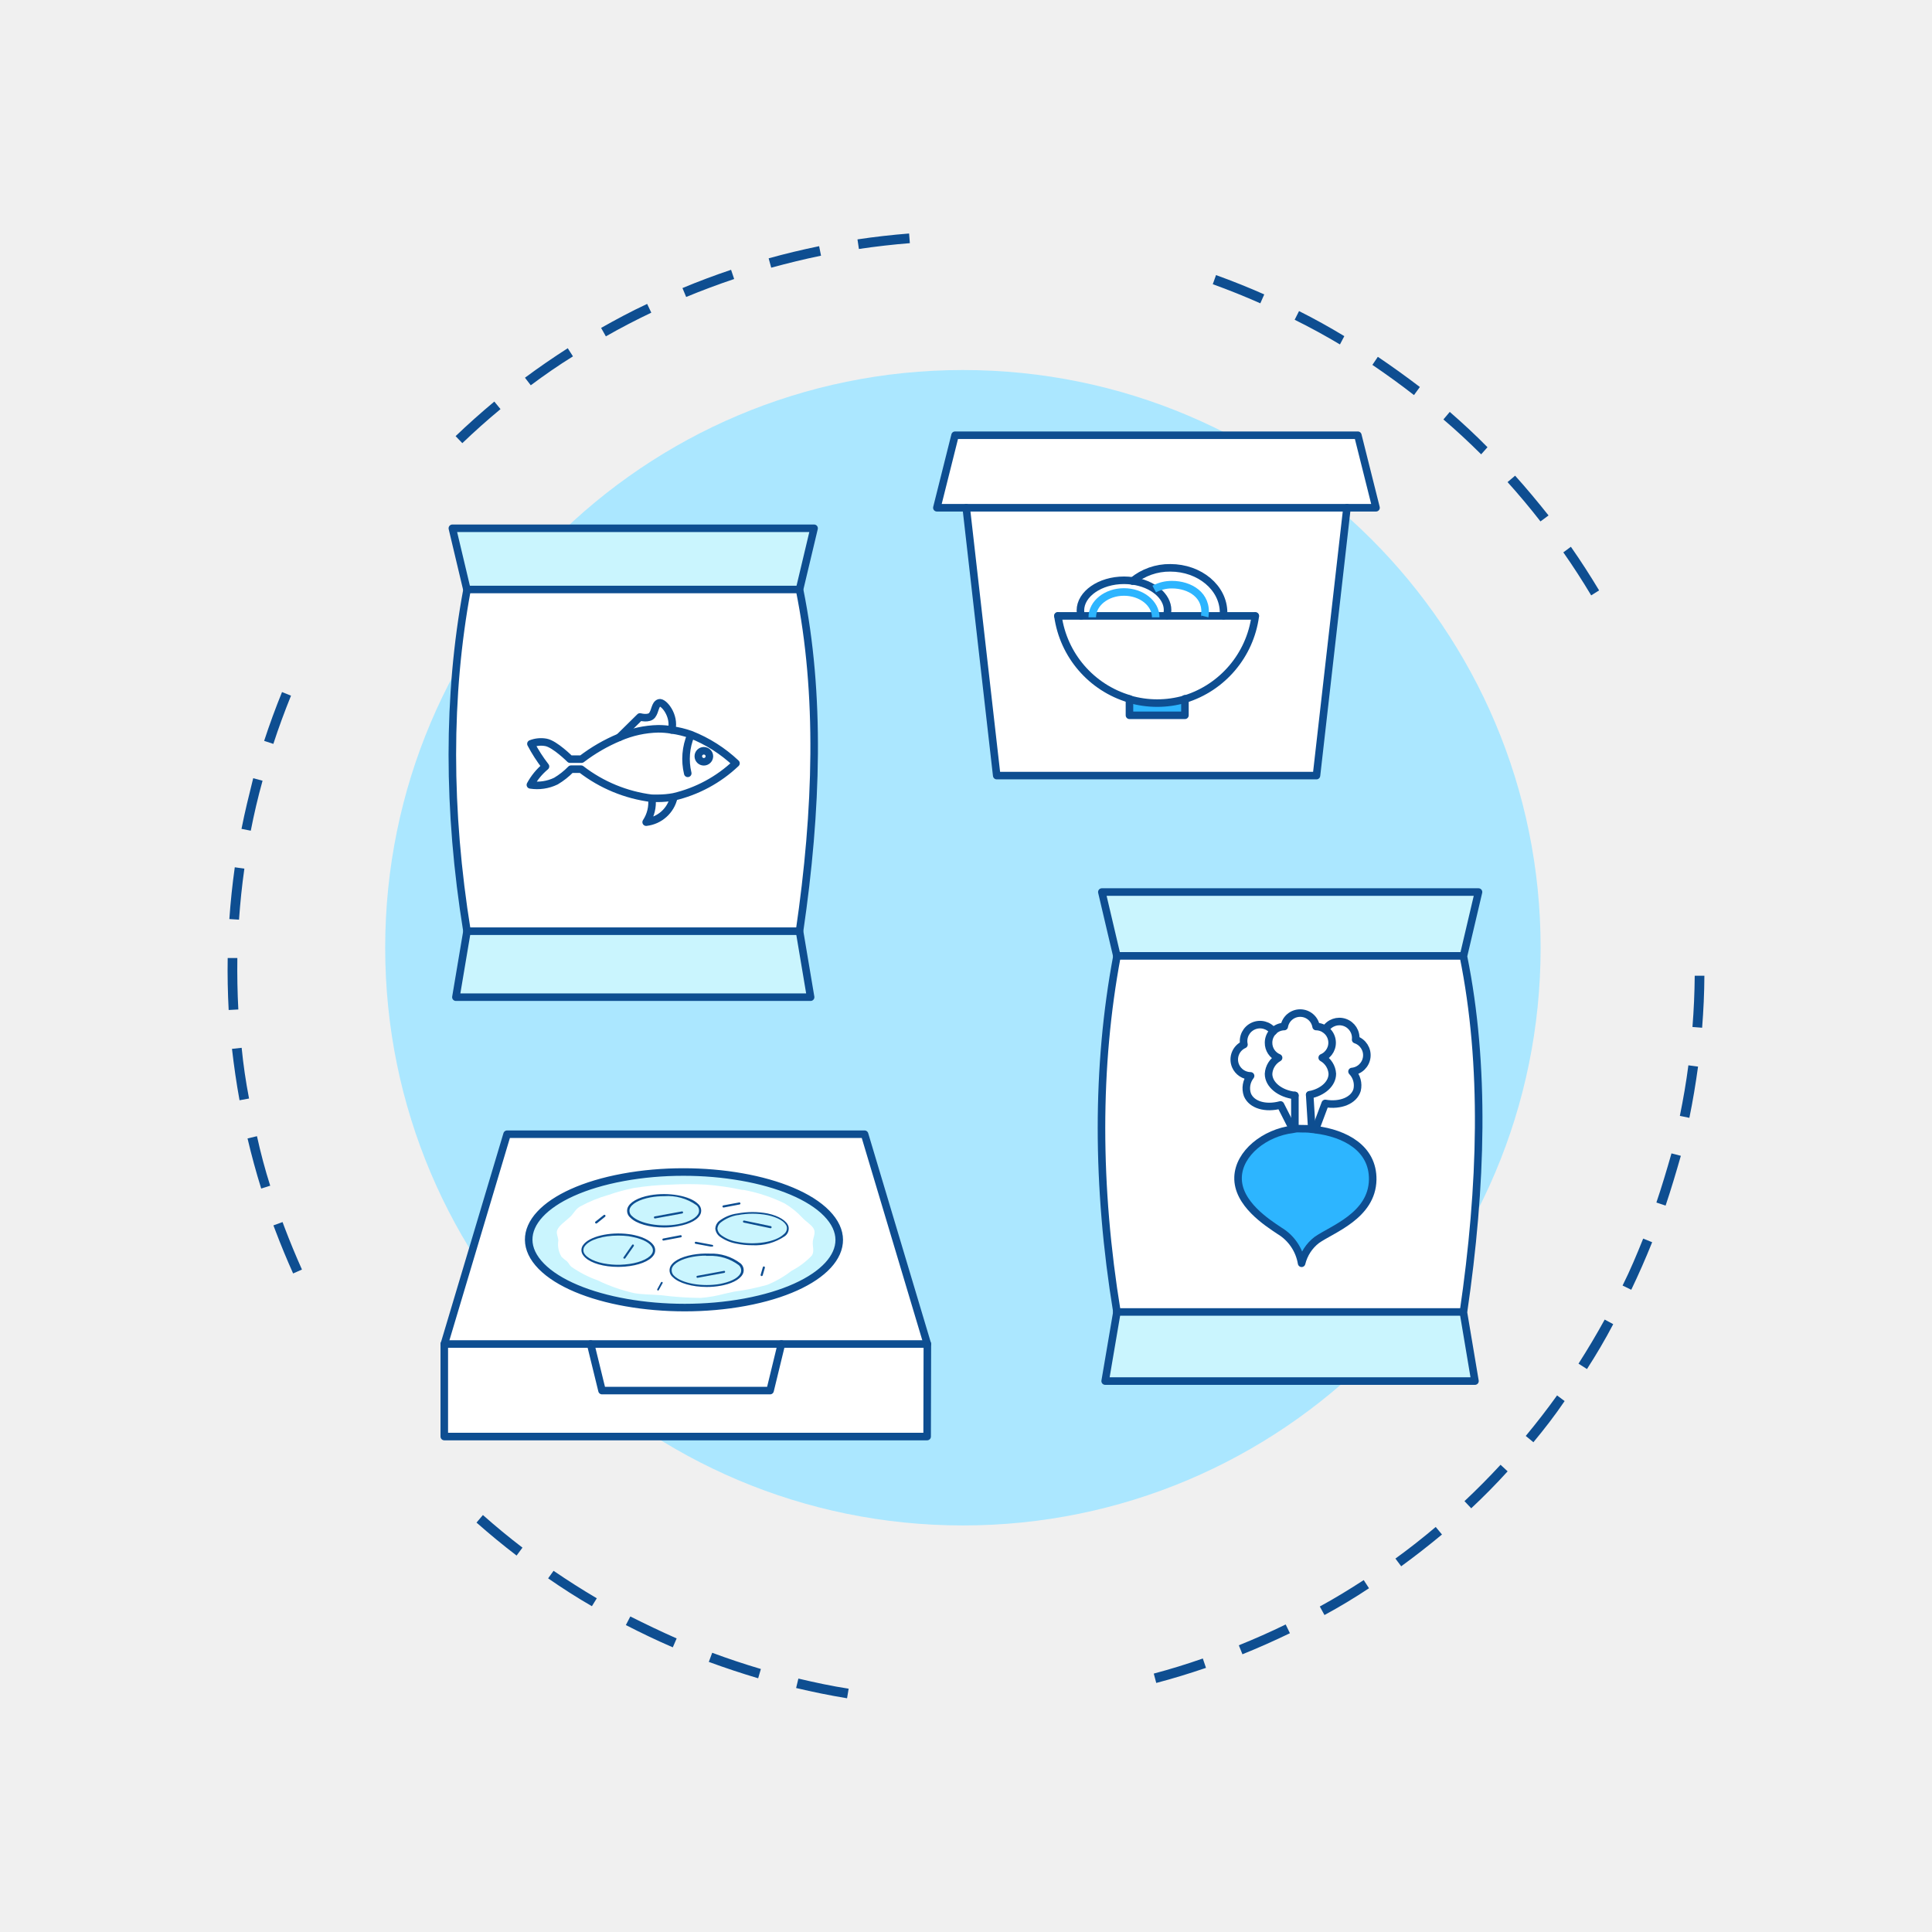
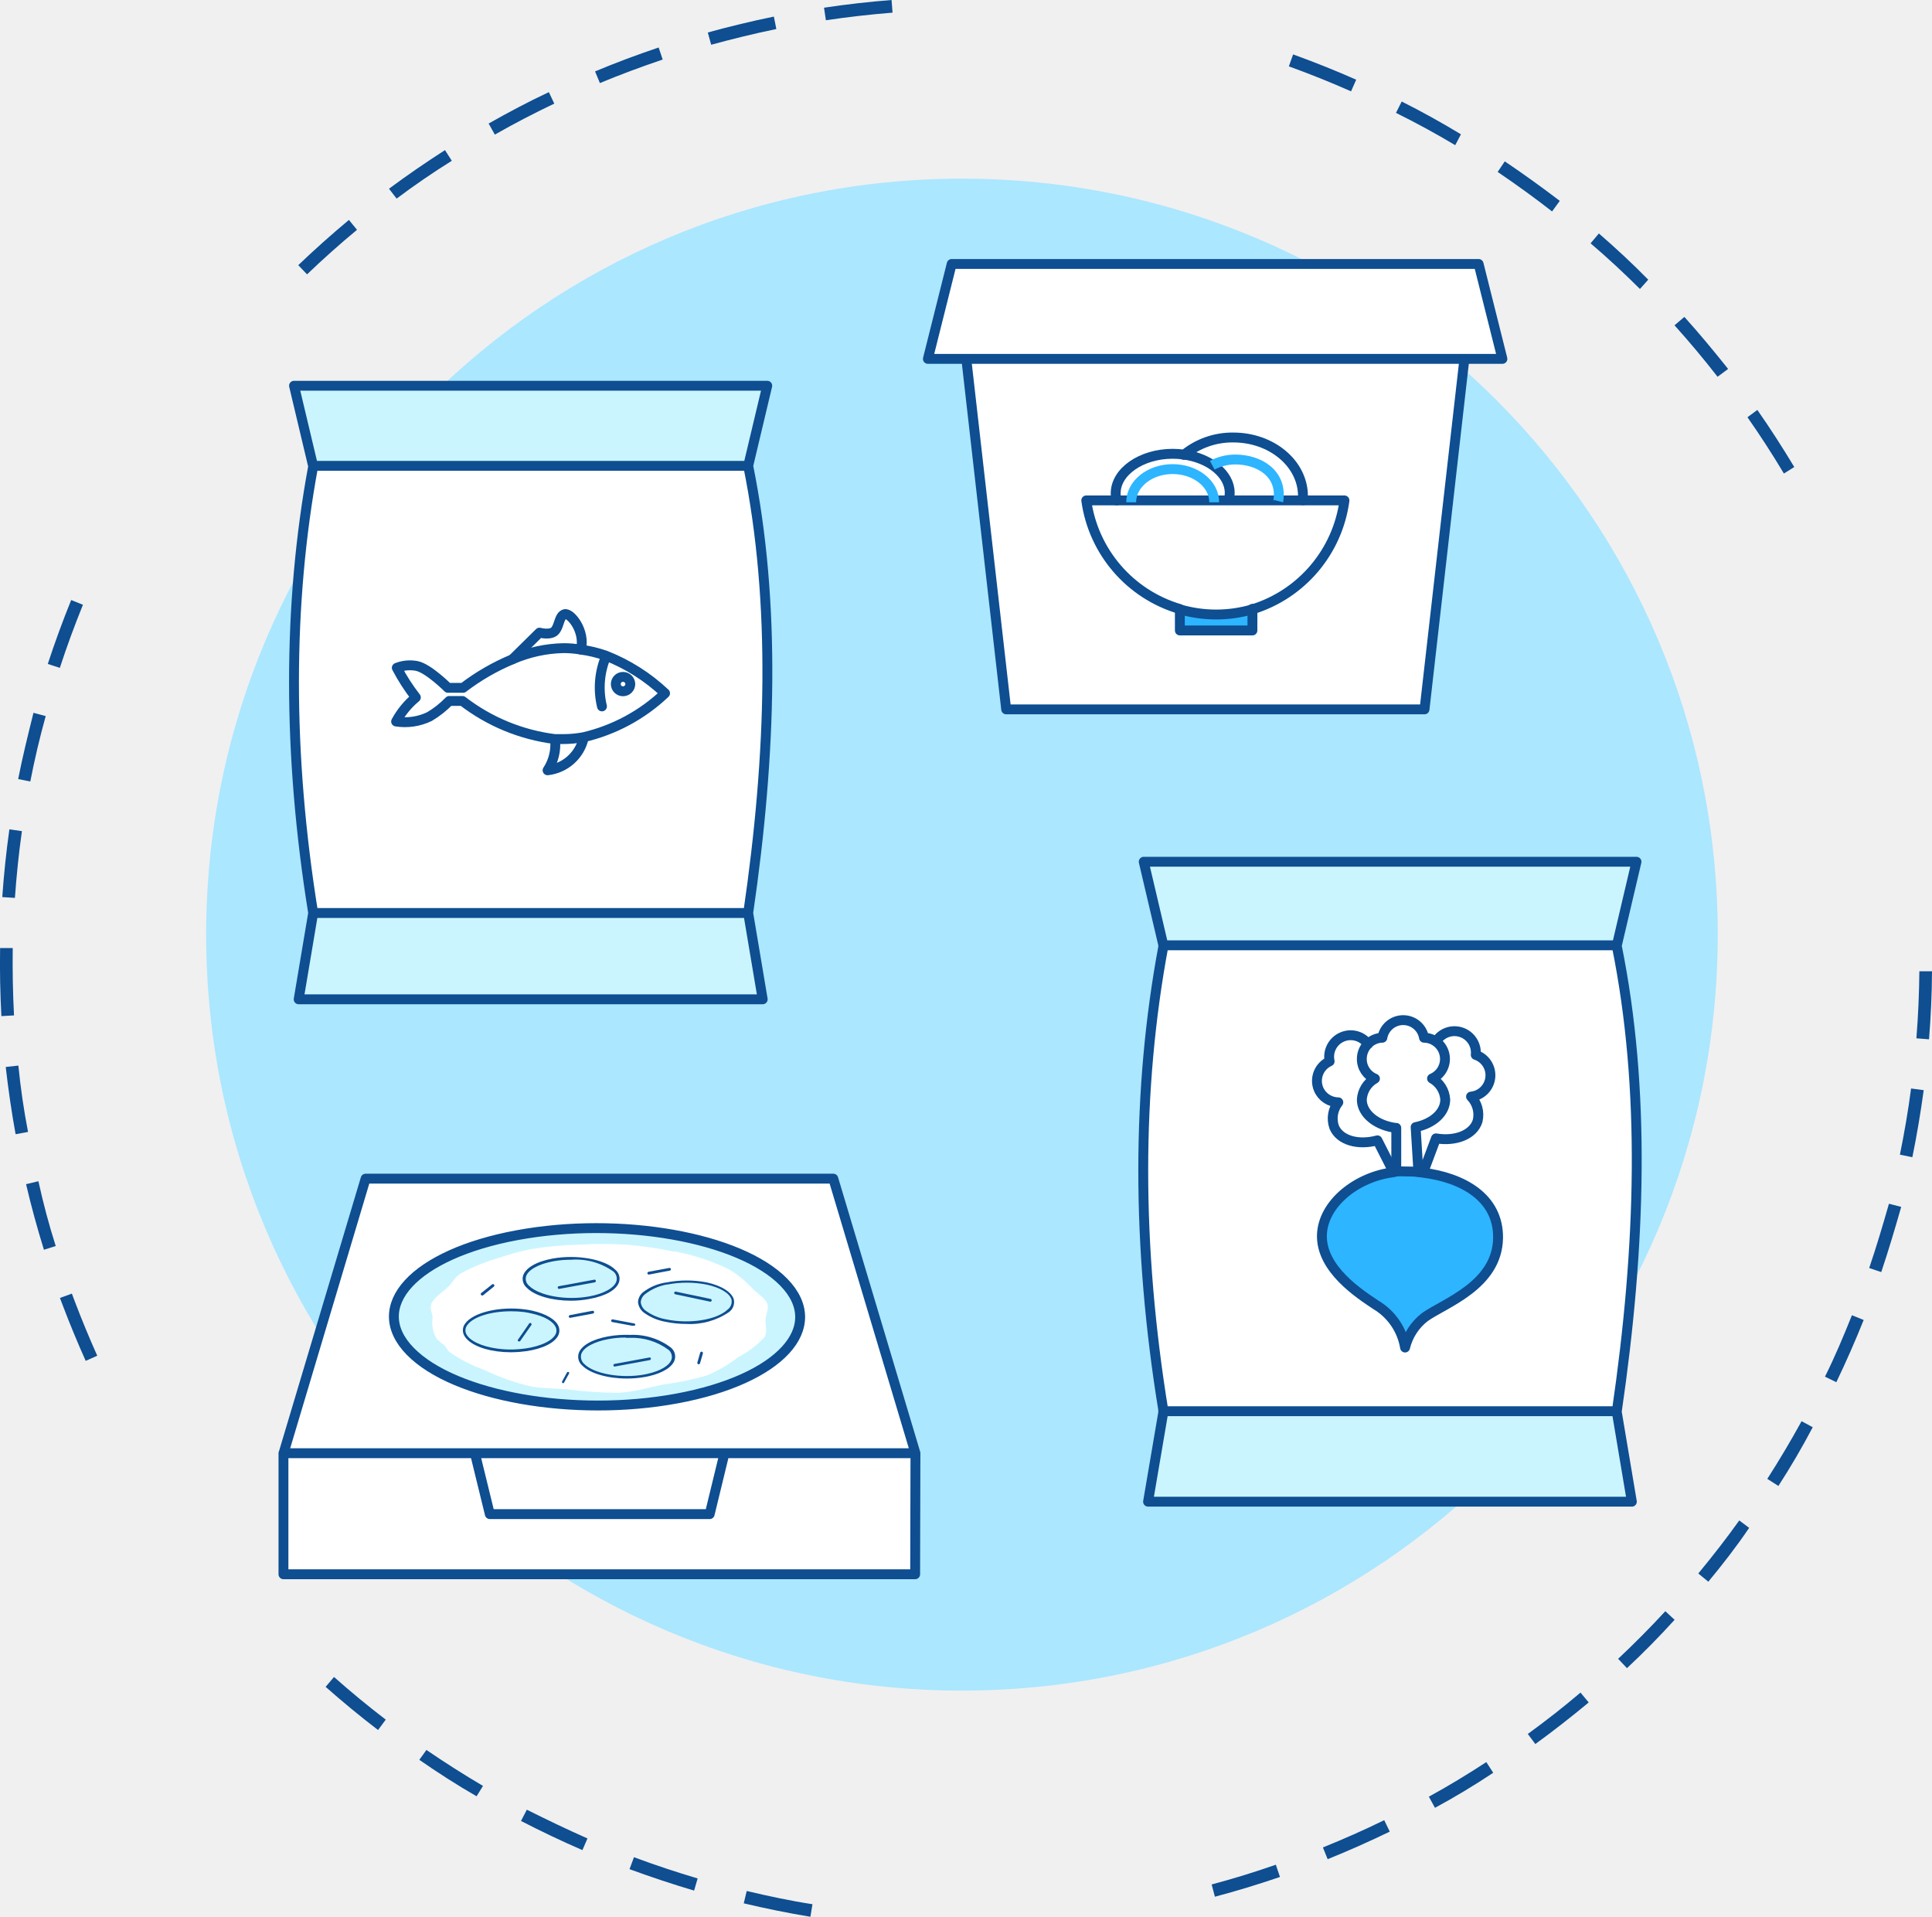
- <svg xmlns="http://www.w3.org/2000/svg" id="Layer_1" data-name="Layer 1" viewBox="0 0 256 256">
+ <svg xmlns="http://www.w3.org/2000/svg" id="Layer_1" data-name="Layer 1" viewBox="30.16 30.94 195.68 194.09">
  <defs>
-     <style>.cls-1{fill:#0e4e91;}.cls-2{fill:#abe7ff;}.cls-3{fill:#fff;}.cls-4,.cls-6{fill:none;}.cls-4{stroke:#0e4e91;stroke-linecap:round;stroke-linejoin:round;}.cls-5{fill:#2db5ff;}.cls-6{stroke:#2db5ff;stroke-miterlimit:10;}.cls-7{fill:#caf5fe;}</style>
+     <style>.cls-1{fill:#0e4e91}.cls-3{fill:#fff}.cls-4{fill:none;stroke:#0e4e91;stroke-linecap:round;stroke-linejoin:round}.cls-5{fill:#2db5ff}.cls-7{fill:#caf5fe}</style>
  </defs>
-   <path class="cls-1" d="M164.63,219.2l-.48-1.19c2.1-.85,4.19-1.77,6.21-2.76l.56,1.16C168.87,217.4,166.76,218.34,164.63,219.2ZM159.8,221c-2.17.74-4.38,1.42-6.59,2l-.33-1.24c2.18-.58,4.36-1.25,6.5-2Zm15.7-7-.62-1.13c2-1.09,3.93-2.27,5.82-3.5l.7,1.08C179.49,211.72,177.5,212.92,175.5,214Zm10.15-6.48-.75-1c1.82-1.32,3.62-2.73,5.34-4.19l.83,1C189.32,204.78,187.5,206.21,185.65,207.55Zm9.28-7.68-.88-.93c1.64-1.54,3.25-3.16,4.78-4.82l.94.87C198.22,196.67,196.59,198.32,194.93,199.87Zm8.24-8.75-1-.82c1.44-1.74,2.84-3.54,4.15-5.37l1,.75C206.05,187.53,204.63,189.36,203.17,191.12Zm-90.93,33.94c-2.25-.37-4.52-.83-6.75-1.36l.3-1.25c2.2.52,4.44,1,6.66,1.34Zm98-43.65-1.08-.69c1.22-1.91,2.39-3.87,3.47-5.84l1.13.61C212.7,177.49,211.52,179.48,210.28,181.41Zm-109.78,41c-2.19-.65-4.39-1.38-6.54-2.17l.45-1.21c2.12.79,4.29,1.51,6.45,2.15ZM216.15,170.9l-1.15-.56c1-2,1.89-4.12,2.73-6.22l1.19.48C218.07,166.72,217.14,168.84,216.15,170.9Zm-127,47.38c-2.09-.9-4.18-1.9-6.22-2.95l.59-1.14c2,1,4.08,2,6.14,2.91ZM220.7,159.75l-1.22-.41c.73-2.15,1.38-4.34,2-6.51l1.24.32C222.09,155.36,221.43,157.58,220.7,159.75ZM78.43,212.83c-2-1.15-3.92-2.39-5.8-3.69l.72-1c1.86,1.27,3.79,2.5,5.73,3.64Zm145.42-64.71-1.26-.26c.45-2.21.84-4.46,1.13-6.7l1.28.17C224.69,143.59,224.31,145.88,223.85,148.12Zm-155.4,58c-1.82-1.39-3.6-2.86-5.31-4.37l.85-1c1.69,1.5,3.45,2.95,5.24,4.32Zm157.09-69.94-1.28-.1c.18-2.25.28-4.53.3-6.79h1.28C225.83,131.59,225.72,133.9,225.54,136.18ZM38.84,168.74c-.83-1.85-1.62-3.76-2.34-5.66l-.27-.71,1.21-.44.26.7c.71,1.87,1.49,3.76,2.31,5.59Zm-3-11.64-1.23.39c-.68-2.19-1.29-4.42-1.81-6.64l1.25-.3C34.53,152.75,35.13,155,35.8,157.1Zm175-78.21c-1.16-1.94-2.4-3.86-3.69-5.7l1-.74c1.31,1.87,2.56,3.82,3.74,5.78ZM33,145.56l-1.26.23c-.41-2.25-.74-4.54-1-6.81l1.28-.14C32.24,141.08,32.57,143.34,33,145.56ZM204.12,69.09c-1.38-1.78-2.85-3.53-4.36-5.21l1-.85c1.53,1.7,3,3.47,4.43,5.27ZM31.58,133.76l-1.28.07c-.12-2.27-.17-4.59-.13-6.89l1.28,0C31.42,129.23,31.46,131.52,31.58,133.76ZM196.26,60.2c-1.6-1.59-3.27-3.15-5-4.62l.84-1c1.72,1.49,3.42,3.07,5,4.68ZM31.67,121.86l-1.28-.08c.16-2.28.4-4.59.72-6.86l1.27.18C32.06,117.34,31.83,119.62,31.67,121.86ZM187.36,52.35c-1.78-1.39-3.64-2.73-5.51-4l.72-1.07c1.9,1.28,3.77,2.63,5.57,4ZM33.23,110.07,32,109.83c.44-2.25,1-4.5,1.55-6.71l1.24.33C34.18,105.63,33.66,107.86,33.23,110.07ZM177.55,45.64c-1.93-1.15-3.93-2.25-6-3.27l.58-1.15c2,1,4.07,2.15,6,3.32ZM36.22,98.57,35,98.17c.71-2.17,1.51-4.35,2.37-6.47l1.19.48C37.71,94.28,36.92,96.42,36.22,98.57ZM167,40.19c-2.05-.91-4.17-1.76-6.3-2.53l.43-1.21c2.16.78,4.31,1.64,6.39,2.56ZM61.26,58.72l-.89-.93c1.65-1.58,3.38-3.12,5.13-4.58l.82,1C64.59,55.64,62.89,57.16,61.26,58.72Zm59.3-26.5c-2.25.18-4.52.44-6.75.77l-.19-1.27c2.26-.34,4.56-.6,6.84-.78ZM70.33,51.05l-.77-1c1.83-1.36,3.74-2.67,5.67-3.91l.69,1.08C74,48.41,72.13,49.71,70.33,51.05Zm38.46-17.17c-2.2.45-4.42,1-6.6,1.59l-.34-1.24c2.2-.61,4.45-1.15,6.69-1.61ZM80.28,44.57l-.63-1.12c2-1.13,4-2.2,6.1-3.18l.55,1.16C84.27,42.4,82.24,43.45,80.28,44.57Zm17-7.6c-2.14.72-4.28,1.52-6.36,2.38l-.49-1.18c2.1-.88,4.27-1.69,6.44-2.42Z" />
-   <circle class="cls-2" cx="127.59" cy="125.58" r="76.55" />
-   <polygon class="cls-3" points="179.92 57.67 182.33 67.28 178.48 67.28 128.03 67.28 124.14 67.28 126.55 57.67 179.92 57.67" />
-   <polygon class="cls-3" points="178.48 67.28 174.44 102.77 132.07 102.77 128.03 67.28 178.48 67.28" />
-   <polyline class="cls-4" points="128.03 67.28 124.14 67.28 126.55 57.67 179.92 57.67 182.33 67.28 178.48 67.28" />
-   <polygon class="cls-4" points="178.48 67.28 174.44 102.77 132.07 102.77 128.03 67.28 178.48 67.28" />
-   <path class="cls-5" d="M157,92.59v2.19h-7.35V92.64a13.13,13.13,0,0,0,7.35,0Z" />
-   <path class="cls-3" d="M162.12,81.61h4.21a13.39,13.39,0,0,1-9.32,11,13.13,13.13,0,0,1-7.35,0h0a13.38,13.38,0,0,1-9.48-11h21.94Z" />
-   <path class="cls-3" d="M154.71,80.89a2.84,2.84,0,0,1-.1.72H143.26a2.46,2.46,0,0,1-.1-.72c0-2.18,2.59-4,5.78-4a8.35,8.35,0,0,1,1.13.08C152.71,77.38,154.71,79,154.71,80.89Z" />
-   <path class="cls-3" d="M162.14,81.2a2.75,2.75,0,0,1,0,.41h-7.51a2.84,2.84,0,0,0,.1-.72c0-1.91-2-3.51-4.64-3.87a7.72,7.72,0,0,1,5-1.76C159,75.26,162.14,77.91,162.14,81.2Z" />
-   <path class="cls-4" d="M149.66,92.64a13.13,13.13,0,0,0,7.35,0,13.39,13.39,0,0,0,9.32-11" />
-   <path class="cls-4" d="M140.18,81.61a13.38,13.38,0,0,0,9.48,11" />
-   <polyline class="cls-4" points="166.33 81.61 162.12 81.61 154.61 81.61 143.26 81.61 140.18 81.61" />
-   <polyline class="cls-4" points="149.66 92.64 149.66 92.64 149.66 94.78 157.01 94.78 157.01 92.59" />
-   <path class="cls-4" d="M143.26,81.61a2.46,2.46,0,0,1-.1-.72c0-2.18,2.59-4,5.78-4a8.35,8.35,0,0,1,1.13.08c2.64.36,4.64,2,4.64,3.87a2.84,2.84,0,0,1-.1.72" />
-   <path class="cls-4" d="M150.07,77a7.72,7.72,0,0,1,5-1.76c3.9,0,7.06,2.65,7.06,5.94a2.75,2.75,0,0,1,0,.41" />
-   <path class="cls-6" d="M144.73,81.8c0-1.86,1.88-3.36,4.2-3.36s4.21,1.5,4.21,3.36" />
-   <path class="cls-6" d="M152.94,78.05a4.91,4.91,0,0,1,2.36-.58c2.31,0,4.74,1.36,4.34,4.15a.13.13,0,0,1,0,.06" />
-   <polygon class="cls-7" points="107.87 69.95 105.93 78.11 61.88 78.11 59.94 69.95 107.87 69.95" />
-   <polygon class="cls-7" points="105.93 123.39 107.4 132.13 60.41 132.13 61.88 123.39 105.93 123.39" />
-   <path class="cls-3" d="M105.93,78.11c2.81,13.87,2.36,29.16,0,45.28H61.88c-2.59-16-2.59-31.26,0-45.28Z" />
-   <path class="cls-4" d="M61.88,123.39l-1.47,8.74h47l-1.47-8.74c2.36-16.12,2.81-31.41,0-45.28L107.87,70H59.94l1.94,8.16C59.29,92.13,59.29,107.36,61.88,123.39Z" />
-   <line class="cls-4" x1="61.88" y1="78.11" x2="105.93" y2="78.11" />
-   <line class="cls-4" x1="61.88" y1="123.39" x2="105.93" y2="123.39" />
-   <path class="cls-3" d="M85.62,108.94a4.76,4.76,0,0,0,.76-3.12h0l.85,0a11.69,11.69,0,0,0,2.06-.19A4.26,4.26,0,0,1,85.62,108.94Z" />
-   <path class="cls-3" d="M89,96.73a10.54,10.54,0,0,0-1.79-.16,13.69,13.69,0,0,0-5.17,1.13h0L84.8,95s1.18.33,1.61-.23.39-1.46,1-1.64S89.47,94.8,89,96.72Z" />
-   <path class="cls-3" d="M91.54,97.4a18.92,18.92,0,0,1,6,3.81,17.79,17.79,0,0,1-8.27,4.45,11.49,11.49,0,0,1-2,.19c-.28,0-.57,0-.85,0A19.18,19.18,0,0,1,77,102H75.58a9.7,9.7,0,0,1-1.94,1.58,5.79,5.79,0,0,1-3.39.51,8.24,8.24,0,0,1,2-2.45,19.76,19.76,0,0,1-1.92-3,3.75,3.75,0,0,1,2-.19c1.18.21,3.18,2.22,3.18,2.22h1.55a23.23,23.23,0,0,1,5-2.89,13.68,13.68,0,0,1,5.17-1.12,10.55,10.55,0,0,1,1.79.15A13.62,13.62,0,0,1,91.54,97.4ZM94,100.21a.74.74,0,0,0-.74-.73.73.73,0,0,0,0,1.46A.74.74,0,0,0,94,100.21Z" />
-   <path class="cls-4" d="M82.06,97.7a22.41,22.41,0,0,0-5,2.89H75.53s-2-2-3.18-2.22a3.66,3.66,0,0,0-2,.19,20,20,0,0,0,1.93,3,8.29,8.29,0,0,0-2,2.44,5.72,5.72,0,0,0,3.38-.5,9.61,9.61,0,0,0,2-1.58H77a19.26,19.26,0,0,0,9.36,3.86q.42,0,.84,0a11.6,11.6,0,0,0,2.06-.19,17.89,17.89,0,0,0,8.26-4.45,18.78,18.78,0,0,0-6-3.81A12.61,12.61,0,0,0,89,96.72a10.34,10.34,0,0,0-1.78-.15A13.7,13.7,0,0,0,82.06,97.7Z" />
-   <path class="cls-4" d="M86.38,105.82a4.76,4.76,0,0,1-.76,3.12,4.24,4.24,0,0,0,3.66-3.28" />
-   <path class="cls-4" d="M82.06,97.7,84.8,95s1.18.33,1.61-.23.38-1.46.94-1.64S89.47,94.8,89,96.72" />
-   <path class="cls-4" d="M91.54,97.4h0a8.15,8.15,0,0,0-.41,5.07" />
-   <path class="cls-4" d="M94,100.21a.74.74,0,0,1-.74.73.73.73,0,0,1,0-1.46A.74.74,0,0,1,94,100.21Z" />
-   <path class="cls-3" d="M105,157.75c4,1.71,6.22,4.05,6.22,6.45,0,5-9.34,9.06-20.8,9.06a37.87,37.87,0,0,1-14.58-2.62c-4-1.71-6.21-4.06-6.21-6.45,0-5,9.33-9.06,20.79-9.06A37.68,37.68,0,0,1,105,157.75Z" />
-   <polygon class="cls-3" points="103.54 178.09 102.04 184.26 79.8 184.26 79.79 184.26 79.77 184.26 78.26 178.09 103.54 178.09" />
-   <polygon class="cls-3" points="122.88 178.09 122.85 190.35 58.87 190.35 58.87 178.09 58.88 178.09 78.26 178.09 79.77 184.26 79.79 184.26 79.8 184.26 102.04 184.26 103.54 178.09 122.88 178.09" />
-   <path class="cls-3" d="M114.56,150.29l8.32,27.8h-64l8.31-27.8Zm-2.89,13.91c0-2.4-2.27-4.74-6.22-6.45a37.64,37.64,0,0,0-14.58-2.62c-11.46,0-20.79,4.06-20.79,9.06,0,2.39,2.26,4.74,6.22,6.45a37.78,37.78,0,0,0,14.57,2.62C102.34,173.26,111.67,169.19,111.67,164.2Z" />
-   <line class="cls-4" x1="103.54" y1="178.09" x2="78.26" y2="178.09" />
-   <polyline class="cls-4" points="58.88 178.09 67.19 150.29 114.56 150.29 122.88 178.09" />
-   <polygon class="cls-4" points="122.88 178.09 122.85 190.35 58.87 190.35 58.87 178.09 58.88 178.09 78.26 178.09 79.77 184.26 79.79 184.26 79.8 184.26 102.04 184.26 103.54 178.09 122.88 178.09" />
-   <path class="cls-7" d="M109.55,160.78c4.45,4.57-.4,9.84-10.83,11.77s-22.52-.2-27-4.77.39-9.84,10.83-11.77S105.09,156.21,109.55,160.78Zm-1.85,3.81c0-.53.38-1.11.17-1.66s-1-1-1.53-1.55a10.51,10.51,0,0,0-2.37-1.92,21.23,21.23,0,0,0-5.43-1.79l-.18,0a37,37,0,0,0-4.77-.7,41.41,41.41,0,0,0-4.72,0,36.42,36.42,0,0,0-4.91.45,25.27,25.27,0,0,0-3.32.91,18.42,18.42,0,0,0-3.78,1.54c-.65.39-.84.93-1.31,1.37-.63.6-1.46,1.11-1.72,1.76-.17.42.14.94.15,1.38a3.15,3.15,0,0,0,.43,2.16,6.68,6.68,0,0,0,.74.61c.23.24.3.51.58.72a14.74,14.74,0,0,0,3.46,1.78A22.52,22.52,0,0,0,84,171.34c1.12.21,2.37.18,3.58.28a43.44,43.44,0,0,0,5.27.36,17.88,17.88,0,0,0,3.23-.57l1.24-.27a30,30,0,0,0,4.43-.92,14.09,14.09,0,0,0,3.17-1.85,10.05,10.05,0,0,0,2.65-2C107.94,165.8,107.65,165.17,107.7,164.59Z" />
-   <path class="cls-7" d="M101.72,160.91c2.36.5,3.36,1.74,2.24,2.77s-4,1.47-6.34,1a5.15,5.15,0,0,1-2.15-.91,1.12,1.12,0,0,1-.08-1.87,5,5,0,0,1,2.35-1A10.46,10.46,0,0,1,101.72,160.91Z" />
-   <path class="cls-7" d="M98,167.5c1,1,0,2.16-2.17,2.65a1.77,1.77,0,0,1-.33.08c-2.42.44-5.2,0-6.23-1.11s.09-2.28,2.5-2.72a9.63,9.63,0,0,1,2.2-.15A6.29,6.29,0,0,1,98,167.5Z" />
-   <path class="cls-7" d="M92.33,159.62c1,1.07-.09,2.28-2.5,2.73s-5.2,0-6.23-1.11.09-2.27,2.5-2.72S91.3,158.57,92.33,159.62Z" />
-   <path class="cls-7" d="M84,163.8c2,.44,3.11,1.49,2.43,2.47-.52.76-2,1.29-3.66,1.42l-.09-1.07L83.85,165Z" />
-   <path class="cls-7" d="M84,163.8,83.85,165l-1.13,1.63.09,1.07a10.83,10.83,0,0,1-2.27-.05c-2.5-.33-3.92-1.5-3.15-2.59s3.41-1.71,5.92-1.38A7.34,7.34,0,0,1,84,163.8Z" />
-   <path class="cls-4" d="M109.55,160.78c4.45,4.57-.4,9.84-10.83,11.77s-22.52-.2-27-4.77.39-9.84,10.83-11.77S105.09,156.21,109.55,160.78Z" />
-   <path class="cls-1" d="M88,162.65c-1.88,0-3.69-.49-4.48-1.31a1.18,1.18,0,0,1-.38-1.23c.25-.78,1.35-1.43,3-1.73,2.45-.44,5.29.07,6.35,1.14h0a1.17,1.17,0,0,1,.37,1.24c-.25.78-1.35,1.42-3,1.71A9.71,9.71,0,0,1,88,162.65Zm0-4.15a10,10,0,0,0-1.82.16c-1.48.28-2.53.86-2.74,1.53a.91.91,0,0,0,.31.95c1,1,3.74,1.51,6.1,1.07,1.48-.27,2.52-.86,2.74-1.52a.94.94,0,0,0-.31-1A6.54,6.54,0,0,0,88,158.5Z" />
-   <path class="cls-1" d="M86.78,161.45a.13.13,0,0,1-.13-.11.13.13,0,0,1,.11-.16l3.59-.66a.13.13,0,0,1,.16.11.14.14,0,0,1-.11.16l-3.59.66Z" />
-   <path class="cls-1" d="M93.65,170.53c-1.9,0-3.71-.5-4.51-1.31a1.17,1.17,0,0,1-.37-1.24c.25-.78,1.35-1.42,3-1.72a10.42,10.42,0,0,1,2.23-.15,6.35,6.35,0,0,1,4.13,1.3,1.18,1.18,0,0,1,.37,1.21c-.21.72-1.19,1.35-2.62,1.67l-.34.07A10.33,10.33,0,0,1,93.65,170.53Zm-.11-4.15a9.48,9.48,0,0,0-1.77.16c-1.47.27-2.52.85-2.74,1.52a1,1,0,0,0,.31,1c1,1,3.74,1.49,6.1,1.06l.32-.07c1.34-.3,2.24-.86,2.42-1.48a.93.93,0,0,0-.3-.94,6.15,6.15,0,0,0-3.94-1.22h-.4Z" />
-   <path class="cls-1" d="M92.43,169.32a.13.13,0,0,1-.14-.11.13.13,0,0,1,.11-.16l3.58-.66a.14.14,0,0,1,0,.27l-3.58.66Z" />
-   <path class="cls-1" d="M99.66,165a10,10,0,0,1-2.06-.21,5.34,5.34,0,0,1-2.22-.93,1.52,1.52,0,0,1-.6-1.07,1.38,1.38,0,0,1,.51-1,5,5,0,0,1,2.42-1h0a10.77,10.77,0,0,1,4,0c1.52.32,2.56,1,2.77,1.72a1.25,1.25,0,0,1-.47,1.28A7,7,0,0,1,99.66,165Zm-1.9-4a5,5,0,0,0-2.28,1,1.12,1.12,0,0,0-.42.81,1.21,1.21,0,0,0,.5.85,4.91,4.91,0,0,0,2.09.88c2.33.49,5.11.06,6.21-1a1,1,0,0,0,.39-1c-.18-.65-1.16-1.24-2.56-1.53a10.39,10.39,0,0,0-3.93,0Z" />
-   <path class="cls-1" d="M102.1,162.75h0L98.56,162a.14.14,0,0,1-.11-.17.13.13,0,0,1,.16-.1l3.52.74a.14.14,0,0,1,.11.16A.14.14,0,0,1,102.1,162.75Z" />
-   <path class="cls-1" d="M81.91,167.87a10.7,10.7,0,0,1-1.39-.09c-1.73-.23-3-.87-3.38-1.68a1.11,1.11,0,0,1,.13-1.13c.79-1.13,3.51-1.78,6.06-1.44a6.63,6.63,0,0,1,.74.13c1.4.31,2.4.91,2.67,1.6a1.14,1.14,0,0,1-.15,1.09c-.53.77-2,1.34-3.77,1.48C82.52,167.85,82.21,167.87,81.91,167.87Zm0-4.15c-2,0-3.83.55-4.43,1.41a.85.85,0,0,0-.11.86c.32.7,1.56,1.3,3.17,1.51a9.84,9.84,0,0,0,2.24.05c1.68-.13,3.08-.67,3.56-1.36a.83.83,0,0,0,.12-.82c-.24-.62-1.16-1.15-2.47-1.43h0c-.21-.05-.46-.1-.72-.14A10.34,10.34,0,0,0,81.93,163.72Z" />
-   <path class="cls-1" d="M82.72,166.76a.11.11,0,0,1-.08,0,.13.13,0,0,1,0-.19l1.13-1.63a.13.13,0,0,1,.19,0,.15.15,0,0,1,0,.2l-1.14,1.63A.13.13,0,0,1,82.72,166.76Z" />
-   <path class="cls-1" d="M95.87,160a.14.14,0,0,1-.14-.12.15.15,0,0,1,.12-.16l2.1-.39a.14.14,0,0,1,.16.11.13.13,0,0,1-.11.16l-2.1.4Z" />
-   <path class="cls-1" d="M79,162.12s-.09,0-.11-.05a.13.13,0,0,1,0-.19L80,161a.14.14,0,1,1,.18.22l-1.09.88A.11.11,0,0,1,79,162.12Z" />
-   <path class="cls-1" d="M87.91,164.38a.13.13,0,0,1-.14-.11.14.14,0,0,1,.11-.16l2.29-.44a.14.14,0,0,1,.16.11.14.14,0,0,1-.11.17l-2.29.43Z" />
-   <path class="cls-1" d="M94.37,165.18s0,0,0,0l-.2,0-2-.37a.14.14,0,0,1-.11-.16.14.14,0,0,1,.16-.11l2.17.41a.14.14,0,0,1,.11.17A.14.14,0,0,1,94.37,165.18Z" />
-   <path class="cls-1" d="M87.22,171h-.07a.14.14,0,0,1-.05-.19l.48-.88a.13.13,0,0,1,.19-.05.13.13,0,0,1,0,.19l-.48.87A.13.13,0,0,1,87.22,171Z" />
-   <path class="cls-1" d="M100.88,169.08h0a.14.14,0,0,1-.09-.17l.29-1a.15.15,0,0,1,.17-.1.15.15,0,0,1,.1.18l-.29,1A.15.15,0,0,1,100.88,169.08Z" />
-   <polygon class="cls-7" points="195.89 118.16 193.87 126.66 147.97 126.66 145.95 118.16 195.89 118.16" />
-   <polygon class="cls-7" points="193.87 173.84 195.4 182.95 146.44 182.95 147.97 173.84 193.87 173.84" />
-   <path class="cls-3" d="M193.87,126.66c2.93,14.45,2.46,30.39,0,47.18H148c-2.7-16.7-2.7-32.57,0-47.18Z" />
-   <path class="cls-4" d="M148,173.84,146.44,183h49l-1.53-9.11c2.46-16.79,2.93-32.73,0-47.18l2-8.51H146l2,8.51C145.27,141.27,145.27,157.14,148,173.84Z" />
-   <line class="cls-4" x1="147.97" y1="126.66" x2="193.87" y2="126.66" />
-   <line class="cls-4" x1="147.97" y1="173.84" x2="193.87" y2="173.84" />
-   <path class="cls-3" d="M173.54,145.07c1.75-.35,3-1.47,3-2.79a2.63,2.63,0,0,0-1.34-2.13,2.13,2.13,0,0,0,.37-3.77,2.17,2.17,0,0,1,4,1.38,2.17,2.17,0,0,1-.48,4.22,2.66,2.66,0,0,1,.67,2.46c-.42,1.39-2.22,2.11-4.22,1.77l-1.29,3.44h0a3.65,3.65,0,0,0-.49-.06Z" />
-   <path class="cls-5" d="M172.47,149.53c.45,0,.9,0,1.35.07a3.65,3.65,0,0,1,.49.06c3.93.49,7.64,2.47,7.58,6.62-.08,4.79-5.43,6.58-7.42,8a5.55,5.55,0,0,0-2,3.08,6.21,6.21,0,0,0-2.94-4.31c-1.6-1.07-5.6-3.61-5.48-7.11.11-3.16,3.52-5.88,7.25-6.33l.28,0A8.82,8.82,0,0,1,172.47,149.53Z" />
-   <path class="cls-3" d="M173.82,149.6c-.45,0-.9-.07-1.35-.07a8.82,8.82,0,0,0-.89,0v-4.41c-2-.24-3.48-1.44-3.48-2.87a2.61,2.61,0,0,1,1.33-2.13,2.13,2.13,0,0,1-1.33-2,2.16,2.16,0,0,1,.62-1.51,2.09,2.09,0,0,1,1.46-.63,2.14,2.14,0,0,1,4.22,0h0a2.14,2.14,0,0,1,.81,4.13,2.63,2.63,0,0,1,1.34,2.13c0,1.32-1.29,2.44-3,2.79Z" />
-   <path class="cls-3" d="M168.1,142.28c0,1.43,1.5,2.63,3.48,2.87v4.41l-.28,0h0l-1.61-3.17c-1.95.53-3.82,0-4.38-1.34a2.63,2.63,0,0,1,.42-2.51,2.19,2.19,0,0,1-2-1.34,2.17,2.17,0,0,1,1.12-2.81,2.18,2.18,0,0,1,3.89-1.75,2.16,2.16,0,0,0-.62,1.51,2.13,2.13,0,0,0,1.33,2A2.61,2.61,0,0,0,168.1,142.28Z" />
-   <path class="cls-4" d="M171.58,149.56a8.82,8.82,0,0,1,.89,0c.45,0,.9,0,1.35.07a3.65,3.65,0,0,1,.49.06c3.93.49,7.64,2.47,7.58,6.62-.08,4.79-5.43,6.58-7.42,8a5.55,5.55,0,0,0-2,3.08,6.21,6.21,0,0,0-2.94-4.31c-1.6-1.07-5.6-3.61-5.48-7.11.11-3.16,3.52-5.88,7.25-6.33Z" />
-   <path class="cls-4" d="M168.72,136.66a2.18,2.18,0,0,0-3.89,1.75,2.17,2.17,0,0,0-1.12,2.81,2.19,2.19,0,0,0,2,1.34,2.63,2.63,0,0,0-.42,2.51c.56,1.35,2.43,1.87,4.38,1.34l1.61,3.17" />
-   <path class="cls-4" d="M174.31,149.65l1.29-3.44c2,.34,3.8-.38,4.22-1.77a2.66,2.66,0,0,0-.67-2.46,2.17,2.17,0,0,0,.48-4.22,2.17,2.17,0,0,0-4-1.38.08.08,0,0,0,0,0" />
-   <path class="cls-4" d="M173.54,145.07c1.75-.35,3-1.47,3-2.79a2.63,2.63,0,0,0-1.34-2.13,2.15,2.15,0,0,0-.81-4.13h0a2.14,2.14,0,0,0-4.22,0,2.09,2.09,0,0,0-1.46.63,2.16,2.16,0,0,0-.62,1.51,2.13,2.13,0,0,0,1.33,2,2.61,2.61,0,0,0-1.33,2.13c0,1.43,1.5,2.63,3.48,2.87" />
-   <line class="cls-4" x1="171.58" y1="149.56" x2="171.58" y2="145.15" />
-   <line class="cls-4" x1="173.82" y1="149.6" x2="173.54" y2="145.07" />
+   <path class="cls-1" d="m164.63 219.2-.48-1.19c2.1-.85 4.19-1.77 6.21-2.76l.56 1.16c-2.05.99-4.16 1.93-6.29 2.79zm-4.83 1.8c-2.17.74-4.38 1.42-6.59 2l-.33-1.24c2.18-.58 4.36-1.25 6.5-2zm15.7-7-.62-1.13c2-1.09 3.93-2.27 5.82-3.5l.7 1.08c-1.91 1.27-3.9 2.47-5.9 3.55zm10.15-6.48-.75-1c1.82-1.32 3.62-2.73 5.34-4.19l.83 1c-1.75 1.45-3.57 2.88-5.42 4.22zm9.28-7.68-.88-.93c1.64-1.54 3.25-3.16 4.78-4.82l.94.87a83.138 83.138 0 0 1-4.84 4.91zm8.24-8.75-1-.82c1.44-1.74 2.84-3.54 4.15-5.37l1 .75c-1.27 1.88-2.69 3.71-4.15 5.47zm-90.93 33.94c-2.25-.37-4.52-.83-6.75-1.36l.3-1.25c2.2.52 4.44 1 6.66 1.34zm98-43.65-1.08-.69c1.22-1.91 2.39-3.87 3.47-5.84l1.13.61a76.972 76.972 0 0 1-3.48 5.95zm-109.78 41c-2.19-.65-4.39-1.38-6.54-2.17l.45-1.21c2.12.79 4.29 1.51 6.45 2.15zm115.69-51.48-1.15-.56c1-2 1.89-4.12 2.73-6.22l1.19.48c-.85 2.12-1.78 4.24-2.77 6.3zm-127 47.38c-2.09-.9-4.18-1.9-6.22-2.95l.59-1.14c2 1 4.08 2 6.14 2.91zm131.55-58.53-1.22-.41c.73-2.15 1.38-4.34 2-6.51l1.24.32c-.63 2.21-1.29 4.43-2.02 6.6zM78.43 212.83c-2-1.15-3.92-2.39-5.8-3.69l.72-1c1.86 1.27 3.79 2.5 5.73 3.64zm145.42-64.71-1.26-.26c.45-2.21.84-4.46 1.13-6.7l1.28.17c-.31 2.26-.69 4.55-1.15 6.79zm-155.4 58c-1.82-1.39-3.6-2.86-5.31-4.37l.85-1c1.69 1.5 3.45 2.95 5.24 4.32zm157.09-69.94-1.28-.1c.18-2.25.28-4.53.3-6.79h1.28c-.01 2.3-.12 4.61-.3 6.89zm-186.7 32.56c-.83-1.85-1.62-3.76-2.34-5.66l-.27-.71 1.21-.44.26.7c.71 1.87 1.49 3.76 2.31 5.59zm-3-11.64-1.23.39c-.68-2.19-1.29-4.42-1.81-6.64l1.25-.3c.48 2.2 1.08 4.45 1.75 6.55zm175-78.21c-1.16-1.94-2.4-3.86-3.69-5.7l1-.74c1.31 1.87 2.56 3.82 3.74 5.78zM33 145.56l-1.26.23c-.41-2.25-.74-4.54-1-6.81l1.28-.14c.22 2.24.55 4.5.98 6.72zm171.12-76.47a93.911 93.911 0 0 0-4.36-5.21l1-.85c1.53 1.7 3 3.47 4.43 5.27zM31.58 133.76l-1.28.07c-.12-2.27-.17-4.59-.13-6.89h1.28c-.03 2.29.01 4.58.13 6.82zM196.26 60.2c-1.6-1.59-3.27-3.15-5-4.62l.84-1c1.72 1.49 3.42 3.07 5 4.68zM31.67 121.86l-1.28-.08c.16-2.28.4-4.59.72-6.86l1.27.18c-.32 2.24-.55 4.52-.71 6.76zm155.69-69.51c-1.78-1.39-3.64-2.73-5.51-4l.72-1.07c1.9 1.28 3.77 2.63 5.57 4zM33.23 110.07l-1.23-.24c.44-2.25 1-4.5 1.55-6.71l1.24.33c-.61 2.18-1.13 4.41-1.56 6.62zm144.32-64.43a85.952 85.952 0 0 0-6-3.27l.58-1.15c2 1 4.07 2.15 6 3.32zM36.22 98.57l-1.22-.4c.71-2.17 1.51-4.35 2.37-6.47l1.19.48c-.85 2.1-1.64 4.24-2.34 6.39zM167 40.19c-2.05-.91-4.17-1.76-6.3-2.53l.43-1.21c2.16.78 4.31 1.64 6.39 2.56zM61.26 58.72l-.89-.93c1.65-1.58 3.38-3.12 5.13-4.58l.82 1a93.65 93.65 0 0 0-5.06 4.51zm59.3-26.5c-2.25.18-4.52.44-6.75.77l-.19-1.27c2.26-.34 4.56-.6 6.84-.78zM70.33 51.05l-.77-1c1.83-1.36 3.74-2.67 5.67-3.91l.69 1.08a79.933 79.933 0 0 0-5.59 3.83zm38.46-17.17c-2.2.45-4.42 1-6.6 1.59l-.34-1.24c2.2-.61 4.45-1.15 6.69-1.61zM80.28 44.57l-.63-1.12c2-1.13 4-2.2 6.1-3.18l.55 1.16c-2.03.97-4.06 2.02-6.02 3.14zm17-7.6c-2.14.72-4.28 1.52-6.36 2.38l-.49-1.18c2.1-.88 4.27-1.69 6.44-2.42z" />
+   <circle cx="127.59" cy="125.58" r="76.55" style="fill:#abe7ff" />
+   <path class="cls-3" d="m179.92 57.67 2.41 9.61h-58.19l2.41-9.61h53.37zm-1.44 9.61-4.04 35.49h-42.37l-4.04-35.49h50.45z" />
+   <path class="cls-4" d="M128.03 67.28h-3.89l2.41-9.61h53.37l2.41 9.61h-3.85m0 0-4.04 35.49h-42.37l-4.04-35.49h50.45z" />
+   <path class="cls-5" d="M157 92.59v2.19h-7.35v-2.14a13.13 13.13 0 0 0 7.35 0z" />
+   <path class="cls-3" d="M162.12 81.61h4.21a13.39 13.39 0 0 1-9.32 11 13.13 13.13 0 0 1-7.35 0 13.38 13.38 0 0 1-9.48-11h21.94zm-7.41-.72a2.84 2.84 0 0 1-.1.72h-11.35a2.46 2.46 0 0 1-.1-.72c0-2.18 2.59-4 5.78-4a8.35 8.35 0 0 1 1.13.08c2.64.41 4.64 2.03 4.64 3.92z" />
+   <path class="cls-3" d="M162.14 81.2a2.75 2.75 0 0 1 0 .41h-7.51a2.84 2.84 0 0 0 .1-.72c0-1.91-2-3.51-4.64-3.87a7.72 7.72 0 0 1 5-1.76c3.91 0 7.05 2.65 7.05 5.94z" />
+   <path class="cls-4" d="M149.66 92.64a13.13 13.13 0 0 0 7.35 0 13.39 13.39 0 0 0 9.32-11m-26.15-.03a13.38 13.38 0 0 0 9.48 11m16.67-11h-26.15" />
+   <path class="cls-4" d="M149.66 92.64h0v2.14h7.35v-2.19m-13.75-10.98a2.46 2.46 0 0 1-.1-.72c0-2.18 2.59-4 5.78-4a8.35 8.35 0 0 1 1.13.08c2.64.36 4.64 2 4.64 3.87a2.84 2.84 0 0 1-.1.72" />
+   <path class="cls-4" d="M150.07 77a7.72 7.72 0 0 1 5-1.76c3.9 0 7.06 2.65 7.06 5.94a2.75 2.75 0 0 1 0 .41" />
+   <path d="M144.73 81.8c0-1.86 1.88-3.36 4.2-3.36s4.21 1.5 4.21 3.36m-.2-3.75a4.91 4.91 0 0 1 2.36-.58c2.31 0 4.74 1.36 4.34 4.15a.13.13 0 0 1 0 .06" style="stroke:#2db5ff;stroke-miterlimit:10;fill:none" />
+   <path class="cls-7" d="m107.87 69.95-1.94 8.16H61.88l-1.94-8.16h47.93zm-1.94 53.44 1.47 8.74H60.41l1.47-8.74h44.05z" />
+   <path class="cls-3" d="M105.93 78.11c2.81 13.87 2.36 29.16 0 45.28H61.88c-2.59-16-2.59-31.26 0-45.28z" />
+   <path class="cls-4" d="m61.88 123.39-1.47 8.74h47l-1.47-8.74c2.36-16.12 2.81-31.41 0-45.28l1.93-8.11H59.94l1.94 8.16c-2.59 13.97-2.59 29.2 0 45.23zm0-45.28h44.05m-44.05 45.28h44.05" />
+   <path class="cls-3" d="M85.62 108.94a4.76 4.76 0 0 0 .76-3.12h.85a11.69 11.69 0 0 0 2.06-.19 4.26 4.26 0 0 1-3.67 3.31zM89 96.73a10.54 10.54 0 0 0-1.79-.16 13.69 13.69 0 0 0-5.17 1.13L84.8 95s1.18.33 1.61-.23.39-1.46 1-1.64 2.06 1.67 1.59 3.59z" />
+   <path class="cls-3" d="M91.54 97.4a18.92 18.92 0 0 1 6 3.81 17.79 17.79 0 0 1-8.27 4.45 11.49 11.49 0 0 1-2 .19h-.85A19.18 19.18 0 0 1 77 102h-1.42a9.7 9.7 0 0 1-1.94 1.58 5.79 5.79 0 0 1-3.39.51 8.24 8.24 0 0 1 2-2.45 19.76 19.76 0 0 1-1.92-3 3.75 3.75 0 0 1 2-.19c1.18.21 3.18 2.22 3.18 2.22h1.55a23.23 23.23 0 0 1 5-2.89 13.68 13.68 0 0 1 5.17-1.12 10.55 10.55 0 0 1 1.79.15 13.62 13.62 0 0 1 2.52.59zm2.46 2.81a.74.74 0 0 0-.74-.73.73.73 0 0 0 0 1.46.74.74 0 0 0 .74-.73z" />
+   <path class="cls-4" d="M82.06 97.7a22.41 22.41 0 0 0-5 2.89h-1.53s-2-2-3.18-2.22a3.66 3.66 0 0 0-2 .19 20 20 0 0 0 1.93 3 8.29 8.29 0 0 0-2 2.44 5.72 5.72 0 0 0 3.38-.5 9.61 9.61 0 0 0 2-1.58H77a19.26 19.26 0 0 0 9.36 3.86h.84a11.6 11.6 0 0 0 2.06-.19 17.89 17.89 0 0 0 8.26-4.45 18.78 18.78 0 0 0-6-3.81 12.61 12.61 0 0 0-2.52-.61 10.34 10.34 0 0 0-1.78-.15 13.7 13.7 0 0 0-5.16 1.13z" />
+   <path class="cls-4" d="M86.38 105.82a4.76 4.76 0 0 1-.76 3.12 4.24 4.24 0 0 0 3.66-3.28m-7.22-7.96L84.8 95s1.18.33 1.61-.23.38-1.46.94-1.64 2.12 1.67 1.65 3.59m2.54.68h0a8.15 8.15 0 0 0-.41 5.07m2.87-2.26a.74.74 0 0 1-.74.73.73.73 0 0 1 0-1.46.74.74 0 0 1 .74.73z" />
+   <path class="cls-3" d="M105 157.75c4 1.71 6.22 4.05 6.22 6.45 0 5-9.34 9.06-20.8 9.06a37.87 37.87 0 0 1-14.58-2.62c-4-1.71-6.21-4.06-6.21-6.45 0-5 9.33-9.06 20.79-9.06a37.68 37.68 0 0 1 14.58 2.62zm-1.46 20.34-1.5 6.17H79.77l-1.51-6.17h25.28z" />
+   <path class="cls-3" d="m122.88 178.09-.03 12.26H58.87v-12.26h19.39l1.51 6.17h22.27l1.5-6.17h19.34zm-8.32-27.8 8.32 27.8h-64l8.31-27.8zm-2.89 13.91c0-2.4-2.27-4.74-6.22-6.45a37.64 37.64 0 0 0-14.58-2.62c-11.46 0-20.79 4.06-20.79 9.06 0 2.39 2.26 4.74 6.22 6.45a37.78 37.78 0 0 0 14.57 2.62c11.47 0 20.8-4.07 20.8-9.06z" />
+   <path class="cls-4" d="M103.54 178.09H78.26m-19.38 0 8.31-27.8h47.37l8.32 27.8m0 0-.03 12.26H58.87v-12.26h19.39l1.51 6.17h22.27l1.5-6.17h19.34z" />
+   <path class="cls-7" d="M109.55 160.78c4.45 4.57-.4 9.84-10.83 11.77s-22.52-.2-27-4.77.39-9.84 10.83-11.77 22.54.2 27 4.77zm-1.85 3.81c0-.53.38-1.11.17-1.66s-1-1-1.53-1.55a10.51 10.51 0 0 0-2.37-1.92 21.23 21.23 0 0 0-5.43-1.79h-.18a37 37 0 0 0-4.77-.7 41.41 41.41 0 0 0-4.72 0 36.42 36.42 0 0 0-4.91.45 25.27 25.27 0 0 0-3.32.91 18.42 18.42 0 0 0-3.78 1.54c-.65.39-.84.93-1.31 1.37-.63.6-1.46 1.11-1.72 1.76-.17.42.14.94.15 1.38a3.15 3.15 0 0 0 .43 2.16 6.68 6.68 0 0 0 .74.61c.23.24.3.51.58.72a14.74 14.74 0 0 0 3.46 1.78 22.52 22.52 0 0 0 4.81 1.69c1.12.21 2.37.18 3.58.28a43.44 43.44 0 0 0 5.27.36 17.88 17.88 0 0 0 3.23-.57l1.24-.27a30 30 0 0 0 4.43-.92 14.09 14.09 0 0 0 3.17-1.85 10.05 10.05 0 0 0 2.65-2c.37-.57.08-1.2.13-1.78z" />
+   <path class="cls-7" d="M101.72 160.91c2.36.5 3.36 1.74 2.24 2.77s-4 1.47-6.34 1a5.15 5.15 0 0 1-2.15-.91 1.12 1.12 0 0 1-.08-1.87 5 5 0 0 1 2.35-1 10.46 10.46 0 0 1 3.98.01zM98 167.5c1 1 0 2.16-2.17 2.65a1.77 1.77 0 0 1-.33.08c-2.42.44-5.2 0-6.23-1.11s.09-2.28 2.5-2.72a9.63 9.63 0 0 1 2.2-.15A6.29 6.29 0 0 1 98 167.5zm-5.67-7.88c1 1.07-.09 2.28-2.5 2.73s-5.2 0-6.23-1.11.09-2.27 2.5-2.72 5.2.05 6.23 1.1zM84 163.8c2 .44 3.11 1.49 2.43 2.47-.52.76-2 1.29-3.66 1.42l-.09-1.07 1.17-1.62z" />
+   <path class="cls-7" d="m84 163.8-.15 1.2-1.13 1.63.09 1.07a10.83 10.83 0 0 1-2.27-.05c-2.5-.33-3.92-1.5-3.15-2.59s3.41-1.71 5.92-1.38a7.34 7.34 0 0 1 .69.12z" />
+   <path class="cls-4" d="M109.55 160.78c4.45 4.57-.4 9.84-10.83 11.77s-22.52-.2-27-4.77.39-9.84 10.83-11.77 22.54.2 27 4.77z" />
+   <path class="cls-1" d="M88 162.65c-1.88 0-3.69-.49-4.48-1.31a1.18 1.18 0 0 1-.38-1.23c.25-.78 1.35-1.43 3-1.73 2.45-.44 5.29.07 6.35 1.14a1.17 1.17 0 0 1 .37 1.24c-.25.78-1.35 1.42-3 1.71a9.71 9.71 0 0 1-1.86.18zm0-4.15a10 10 0 0 0-1.82.16c-1.48.28-2.53.86-2.74 1.53a.91.91 0 0 0 .31.95c1 1 3.74 1.51 6.1 1.07 1.48-.27 2.52-.86 2.74-1.52a.94.94 0 0 0-.31-1A6.54 6.54 0 0 0 88 158.5z" />
+   <path class="cls-1" d="M86.78 161.45a.13.13 0 0 1-.13-.11.13.13 0 0 1 .11-.16l3.59-.66a.13.13 0 0 1 .16.11.14.14 0 0 1-.11.16l-3.59.66zm6.87 9.08c-1.9 0-3.71-.5-4.51-1.31a1.17 1.17 0 0 1-.37-1.24c.25-.78 1.35-1.42 3-1.72a10.42 10.42 0 0 1 2.23-.15 6.35 6.35 0 0 1 4.13 1.3 1.18 1.18 0 0 1 .37 1.21c-.21.72-1.19 1.35-2.62 1.67l-.34.07a10.33 10.33 0 0 1-1.89.17zm-.11-4.15a9.48 9.48 0 0 0-1.77.16c-1.47.27-2.52.85-2.74 1.52a1 1 0 0 0 .31 1c1 1 3.74 1.49 6.1 1.06l.32-.07c1.34-.3 2.24-.86 2.42-1.48a.93.93 0 0 0-.3-.94 6.15 6.15 0 0 0-3.94-1.22h-.4z" />
+   <path class="cls-1" d="M92.43 169.32a.13.13 0 0 1-.14-.11.13.13 0 0 1 .11-.16l3.58-.66a.14.14 0 0 1 0 .27l-3.58.66zm7.23-4.32a10 10 0 0 1-2.06-.21 5.34 5.34 0 0 1-2.22-.93 1.52 1.52 0 0 1-.6-1.07 1.38 1.38 0 0 1 .51-1 5 5 0 0 1 2.42-1 10.77 10.77 0 0 1 4 0c1.52.32 2.56 1 2.77 1.72a1.25 1.25 0 0 1-.47 1.28 7 7 0 0 1-4.35 1.21zm-1.9-4a5 5 0 0 0-2.28 1 1.12 1.12 0 0 0-.42.81 1.21 1.21 0 0 0 .5.85 4.91 4.91 0 0 0 2.09.88c2.33.49 5.11.06 6.21-1a1 1 0 0 0 .39-1c-.18-.65-1.16-1.24-2.56-1.53a10.39 10.39 0 0 0-3.93 0z" />
+   <path class="cls-1" d="m102.1 162.75-3.54-.75a.14.14 0 0 1-.11-.17.13.13 0 0 1 .16-.1l3.52.74a.14.14 0 0 1 .11.16.14.14 0 0 1-.14.12zm-20.19 5.12a10.7 10.7 0 0 1-1.39-.09c-1.73-.23-3-.87-3.38-1.68a1.11 1.11 0 0 1 .13-1.13c.79-1.13 3.51-1.78 6.06-1.44a6.63 6.63 0 0 1 .74.13c1.4.31 2.4.91 2.67 1.6a1.14 1.14 0 0 1-.15 1.09c-.53.77-2 1.34-3.77 1.48-.3.02-.61.04-.91.04zm0-4.15c-2 0-3.83.55-4.43 1.41a.85.85 0 0 0-.11.86c.32.7 1.56 1.3 3.17 1.51a9.84 9.84 0 0 0 2.24.05c1.68-.13 3.08-.67 3.56-1.36a.83.83 0 0 0 .12-.82c-.24-.62-1.16-1.15-2.47-1.43-.21-.05-.46-.1-.72-.14a10.34 10.34 0 0 0-1.34-.08z" />
+   <path class="cls-1" d="M82.72 166.76a.11.11 0 0 1-.08 0 .13.13 0 0 1 0-.19l1.13-1.63a.13.13 0 0 1 .19 0 .15.15 0 0 1 0 .2l-1.14 1.63a.13.13 0 0 1-.1-.01zM95.87 160a.14.14 0 0 1-.14-.12.15.15 0 0 1 .12-.16l2.1-.39a.14.14 0 0 1 .16.11.13.13 0 0 1-.11.16l-2.1.4zM79 162.12s-.09 0-.11-.05a.13.13 0 0 1 0-.19L80 161a.14.14 0 1 1 .18.22l-1.09.88a.11.11 0 0 1-.09.02zm8.91 2.26a.13.13 0 0 1-.14-.11.14.14 0 0 1 .11-.16l2.29-.44a.14.14 0 0 1 .16.11.14.14 0 0 1-.11.17l-2.29.43zm6.46.8h-.2l-2-.37a.14.14 0 0 1-.11-.16.14.14 0 0 1 .16-.11l2.17.41a.14.14 0 0 1 .11.17.14.14 0 0 1-.13.06zM87.22 171h-.07a.14.14 0 0 1-.05-.19l.48-.88a.13.13 0 0 1 .19-.05.13.13 0 0 1 0 .19l-.48.87a.13.13 0 0 1-.07.06zm13.66-1.92a.14.14 0 0 1-.09-.17l.29-1a.15.15 0 0 1 .17-.1.15.15 0 0 1 .1.18l-.29 1a.15.15 0 0 1-.18.09z" />
+   <path class="cls-7" d="m195.89 118.16-2.02 8.5h-45.9l-2.02-8.5h49.94zm-2.02 55.68 1.53 9.11h-48.96l1.53-9.11h45.9z" />
+   <path class="cls-3" d="M193.87 126.66c2.93 14.45 2.46 30.39 0 47.18H148c-2.7-16.7-2.7-32.57 0-47.18z" />
+   <path class="cls-4" d="m148 173.84-1.56 9.16h49l-1.53-9.11c2.46-16.79 2.93-32.73 0-47.18l2-8.51H146l2 8.51c-2.73 14.56-2.73 30.43 0 47.13zm-.03-47.18h45.9m-45.9 47.18h45.9" />
+   <path class="cls-3" d="M173.54 145.07c1.75-.35 3-1.47 3-2.79a2.63 2.63 0 0 0-1.34-2.13 2.13 2.13 0 0 0 .37-3.77 2.17 2.17 0 0 1 4 1.38 2.17 2.17 0 0 1-.48 4.22 2.66 2.66 0 0 1 .67 2.46c-.42 1.39-2.22 2.11-4.22 1.77l-1.29 3.44a3.65 3.65 0 0 0-.49-.06z" />
+   <path class="cls-5" d="M172.47 149.53c.45 0 .9 0 1.35.07a3.65 3.65 0 0 1 .49.06c3.93.49 7.64 2.47 7.58 6.62-.08 4.79-5.43 6.58-7.42 8a5.55 5.55 0 0 0-2 3.08 6.21 6.21 0 0 0-2.94-4.31c-1.6-1.07-5.6-3.61-5.48-7.11.11-3.16 3.52-5.88 7.25-6.33h.28a8.82 8.82 0 0 1 .89-.08z" />
+   <path class="cls-3" d="M173.82 149.6c-.45 0-.9-.07-1.35-.07a8.82 8.82 0 0 0-.89 0v-4.41c-2-.24-3.48-1.44-3.48-2.87a2.61 2.61 0 0 1 1.33-2.13 2.13 2.13 0 0 1-1.33-2 2.16 2.16 0 0 1 .62-1.51 2.09 2.09 0 0 1 1.46-.63 2.14 2.14 0 0 1 4.22 0 2.14 2.14 0 0 1 .81 4.13 2.63 2.63 0 0 1 1.34 2.13c0 1.32-1.29 2.44-3 2.79z" />
+   <path class="cls-3" d="M168.1 142.28c0 1.43 1.5 2.63 3.48 2.87v4.41h-.28l-1.61-3.17c-1.95.53-3.82 0-4.38-1.34a2.63 2.63 0 0 1 .42-2.51 2.19 2.19 0 0 1-2-1.34 2.17 2.17 0 0 1 1.12-2.81 2.18 2.18 0 0 1 3.89-1.75 2.16 2.16 0 0 0-.62 1.51 2.13 2.13 0 0 0 1.33 2 2.61 2.61 0 0 0-1.35 2.13z" />
+   <path class="cls-4" d="M171.58 149.56a8.82 8.82 0 0 1 .89 0c.45 0 .9 0 1.35.07a3.65 3.65 0 0 1 .49.06c3.93.49 7.64 2.47 7.58 6.62-.08 4.79-5.43 6.58-7.42 8a5.55 5.55 0 0 0-2 3.08 6.21 6.21 0 0 0-2.94-4.31c-1.6-1.07-5.6-3.61-5.48-7.11.11-3.16 3.52-5.88 7.25-6.33zm-2.86-12.9a2.18 2.18 0 0 0-3.89 1.75 2.17 2.17 0 0 0-1.12 2.81 2.19 2.19 0 0 0 2 1.34 2.63 2.63 0 0 0-.42 2.51c.56 1.35 2.43 1.87 4.38 1.34l1.61 3.17" />
+   <path class="cls-4" d="m174.31 149.65 1.29-3.44c2 .34 3.8-.38 4.22-1.77a2.66 2.66 0 0 0-.67-2.46 2.17 2.17 0 0 0 .48-4.22 2.17 2.17 0 0 0-4-1.38.08.08 0 0 0 0 0" />
+   <path class="cls-4" d="M173.54 145.07c1.75-.35 3-1.47 3-2.79a2.63 2.63 0 0 0-1.34-2.13 2.15 2.15 0 0 0-.81-4.13h0a2.14 2.14 0 0 0-4.22 0 2.09 2.09 0 0 0-1.46.63 2.16 2.16 0 0 0-.62 1.51 2.13 2.13 0 0 0 1.33 2 2.61 2.61 0 0 0-1.33 2.13c0 1.43 1.5 2.63 3.48 2.87m.01 4.4v-4.41m2.24 4.45-.28-4.53" />
</svg>
